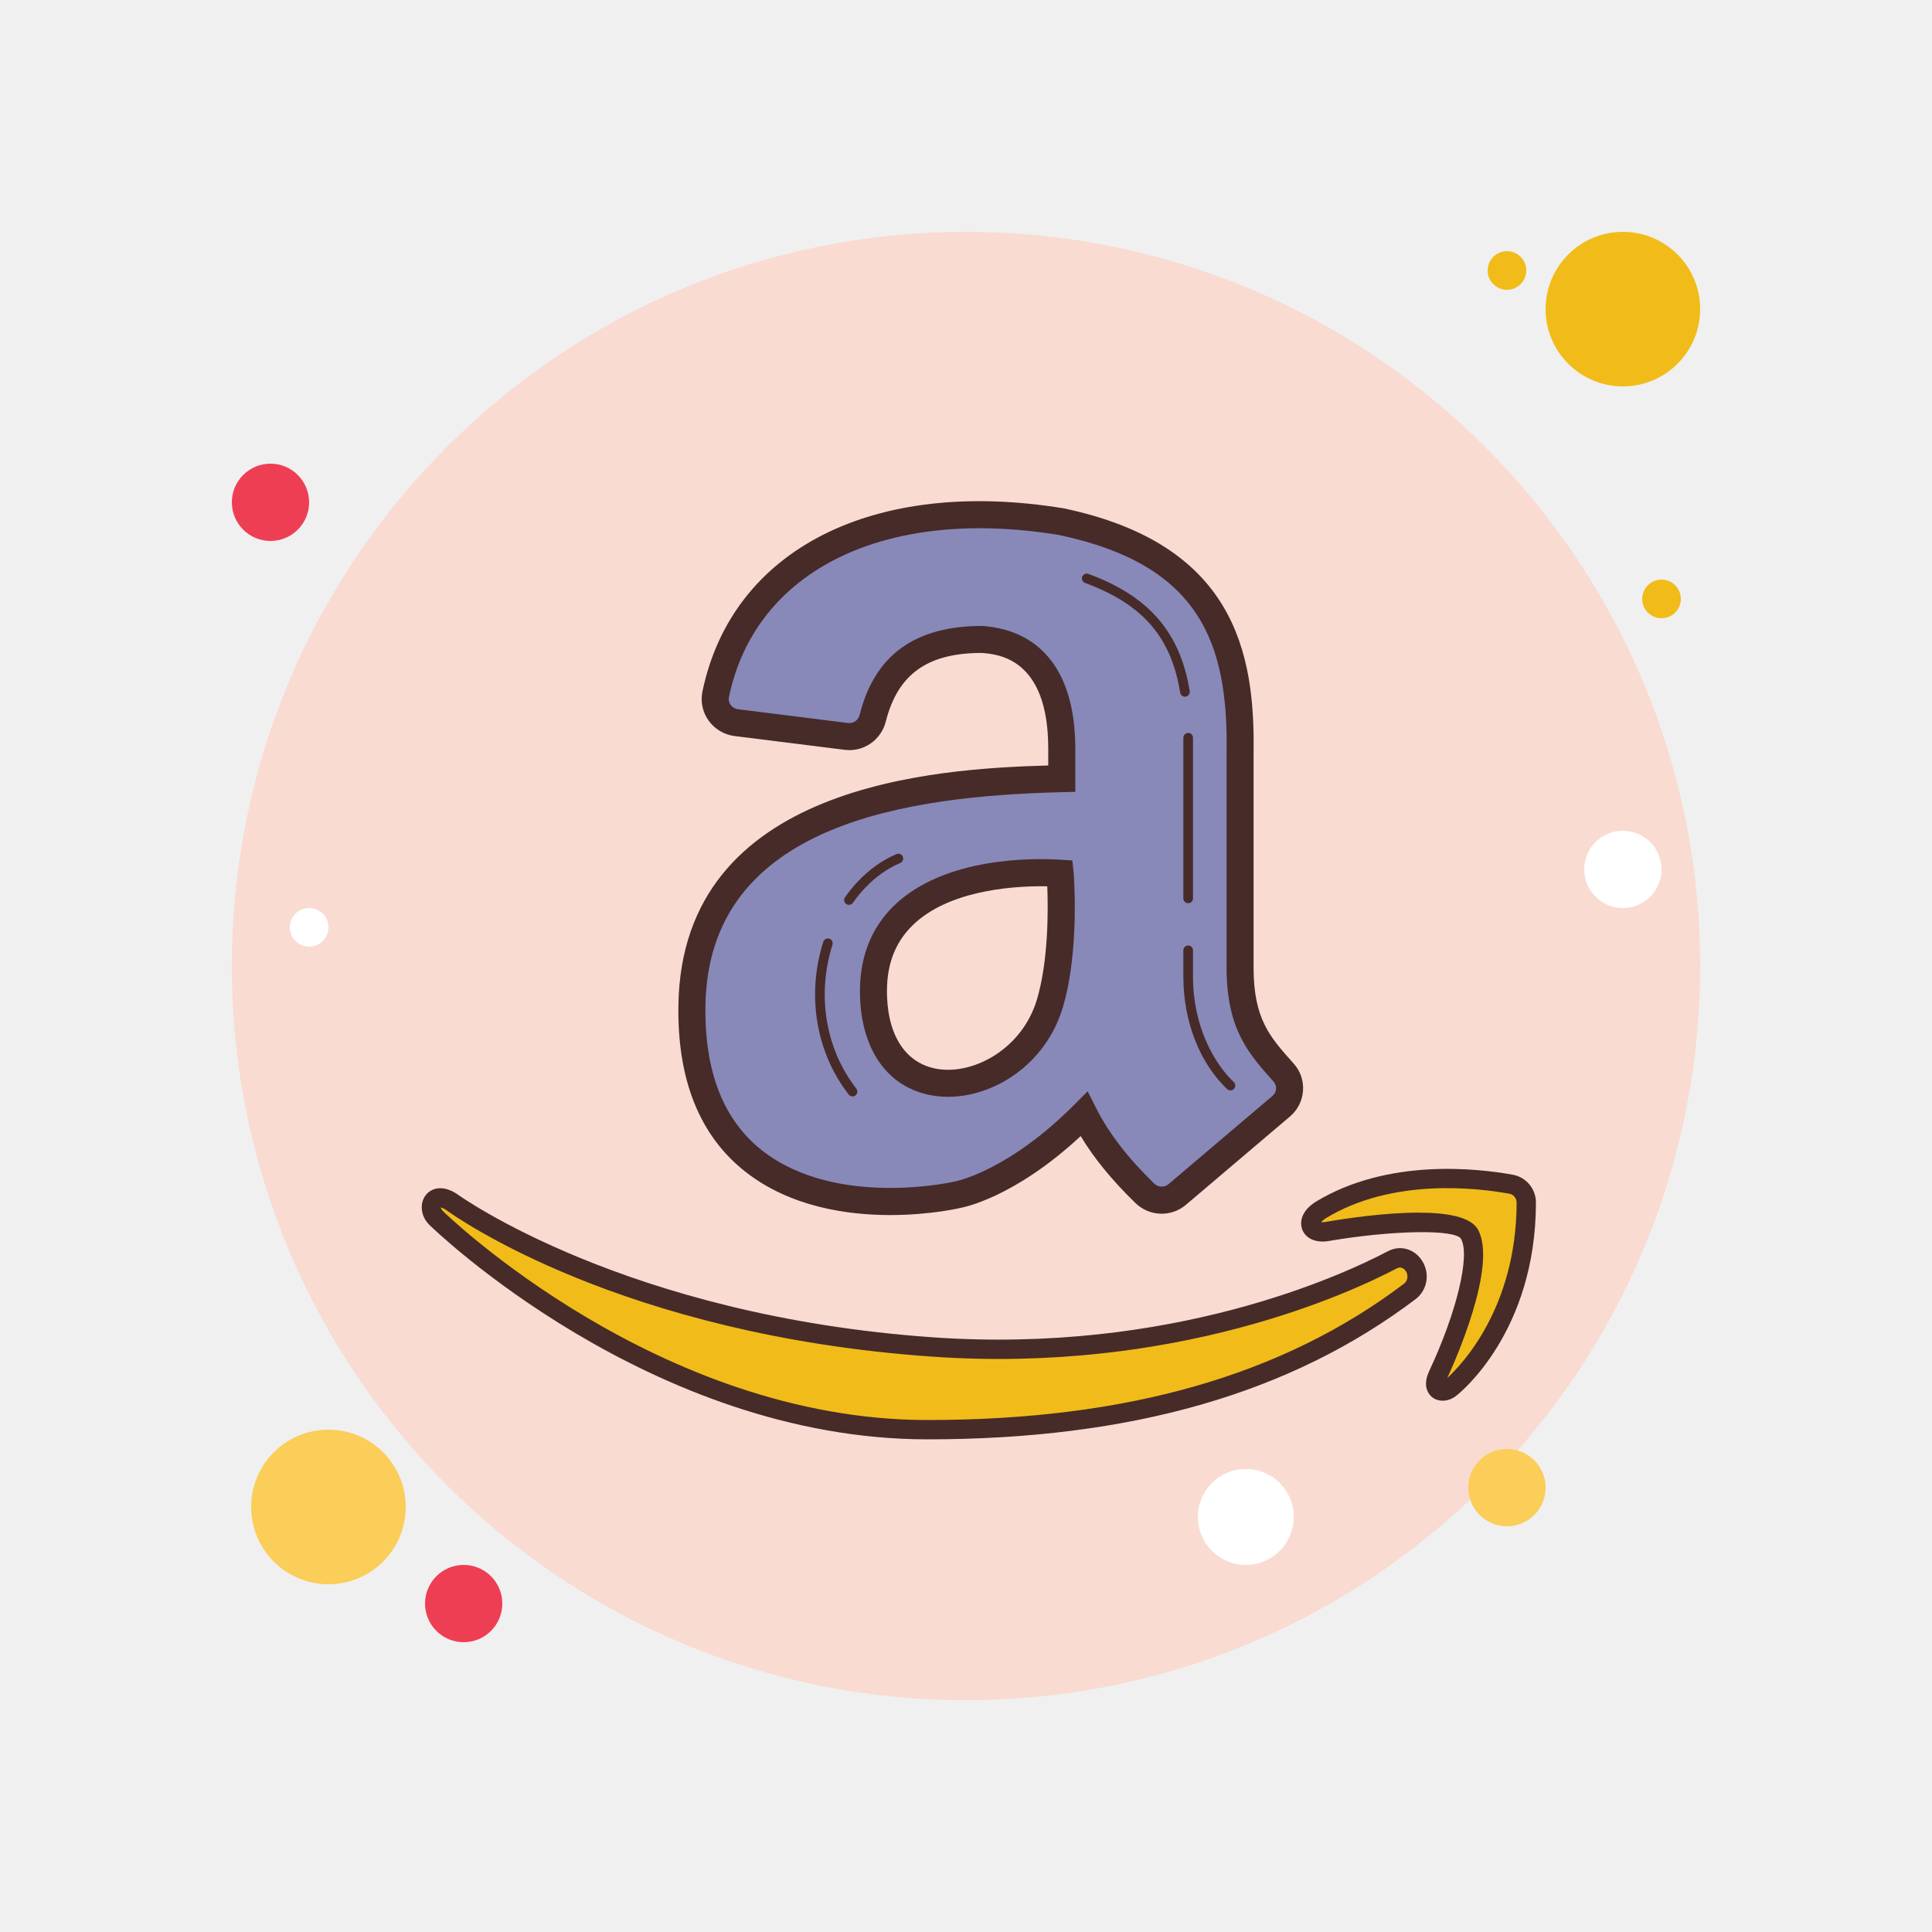
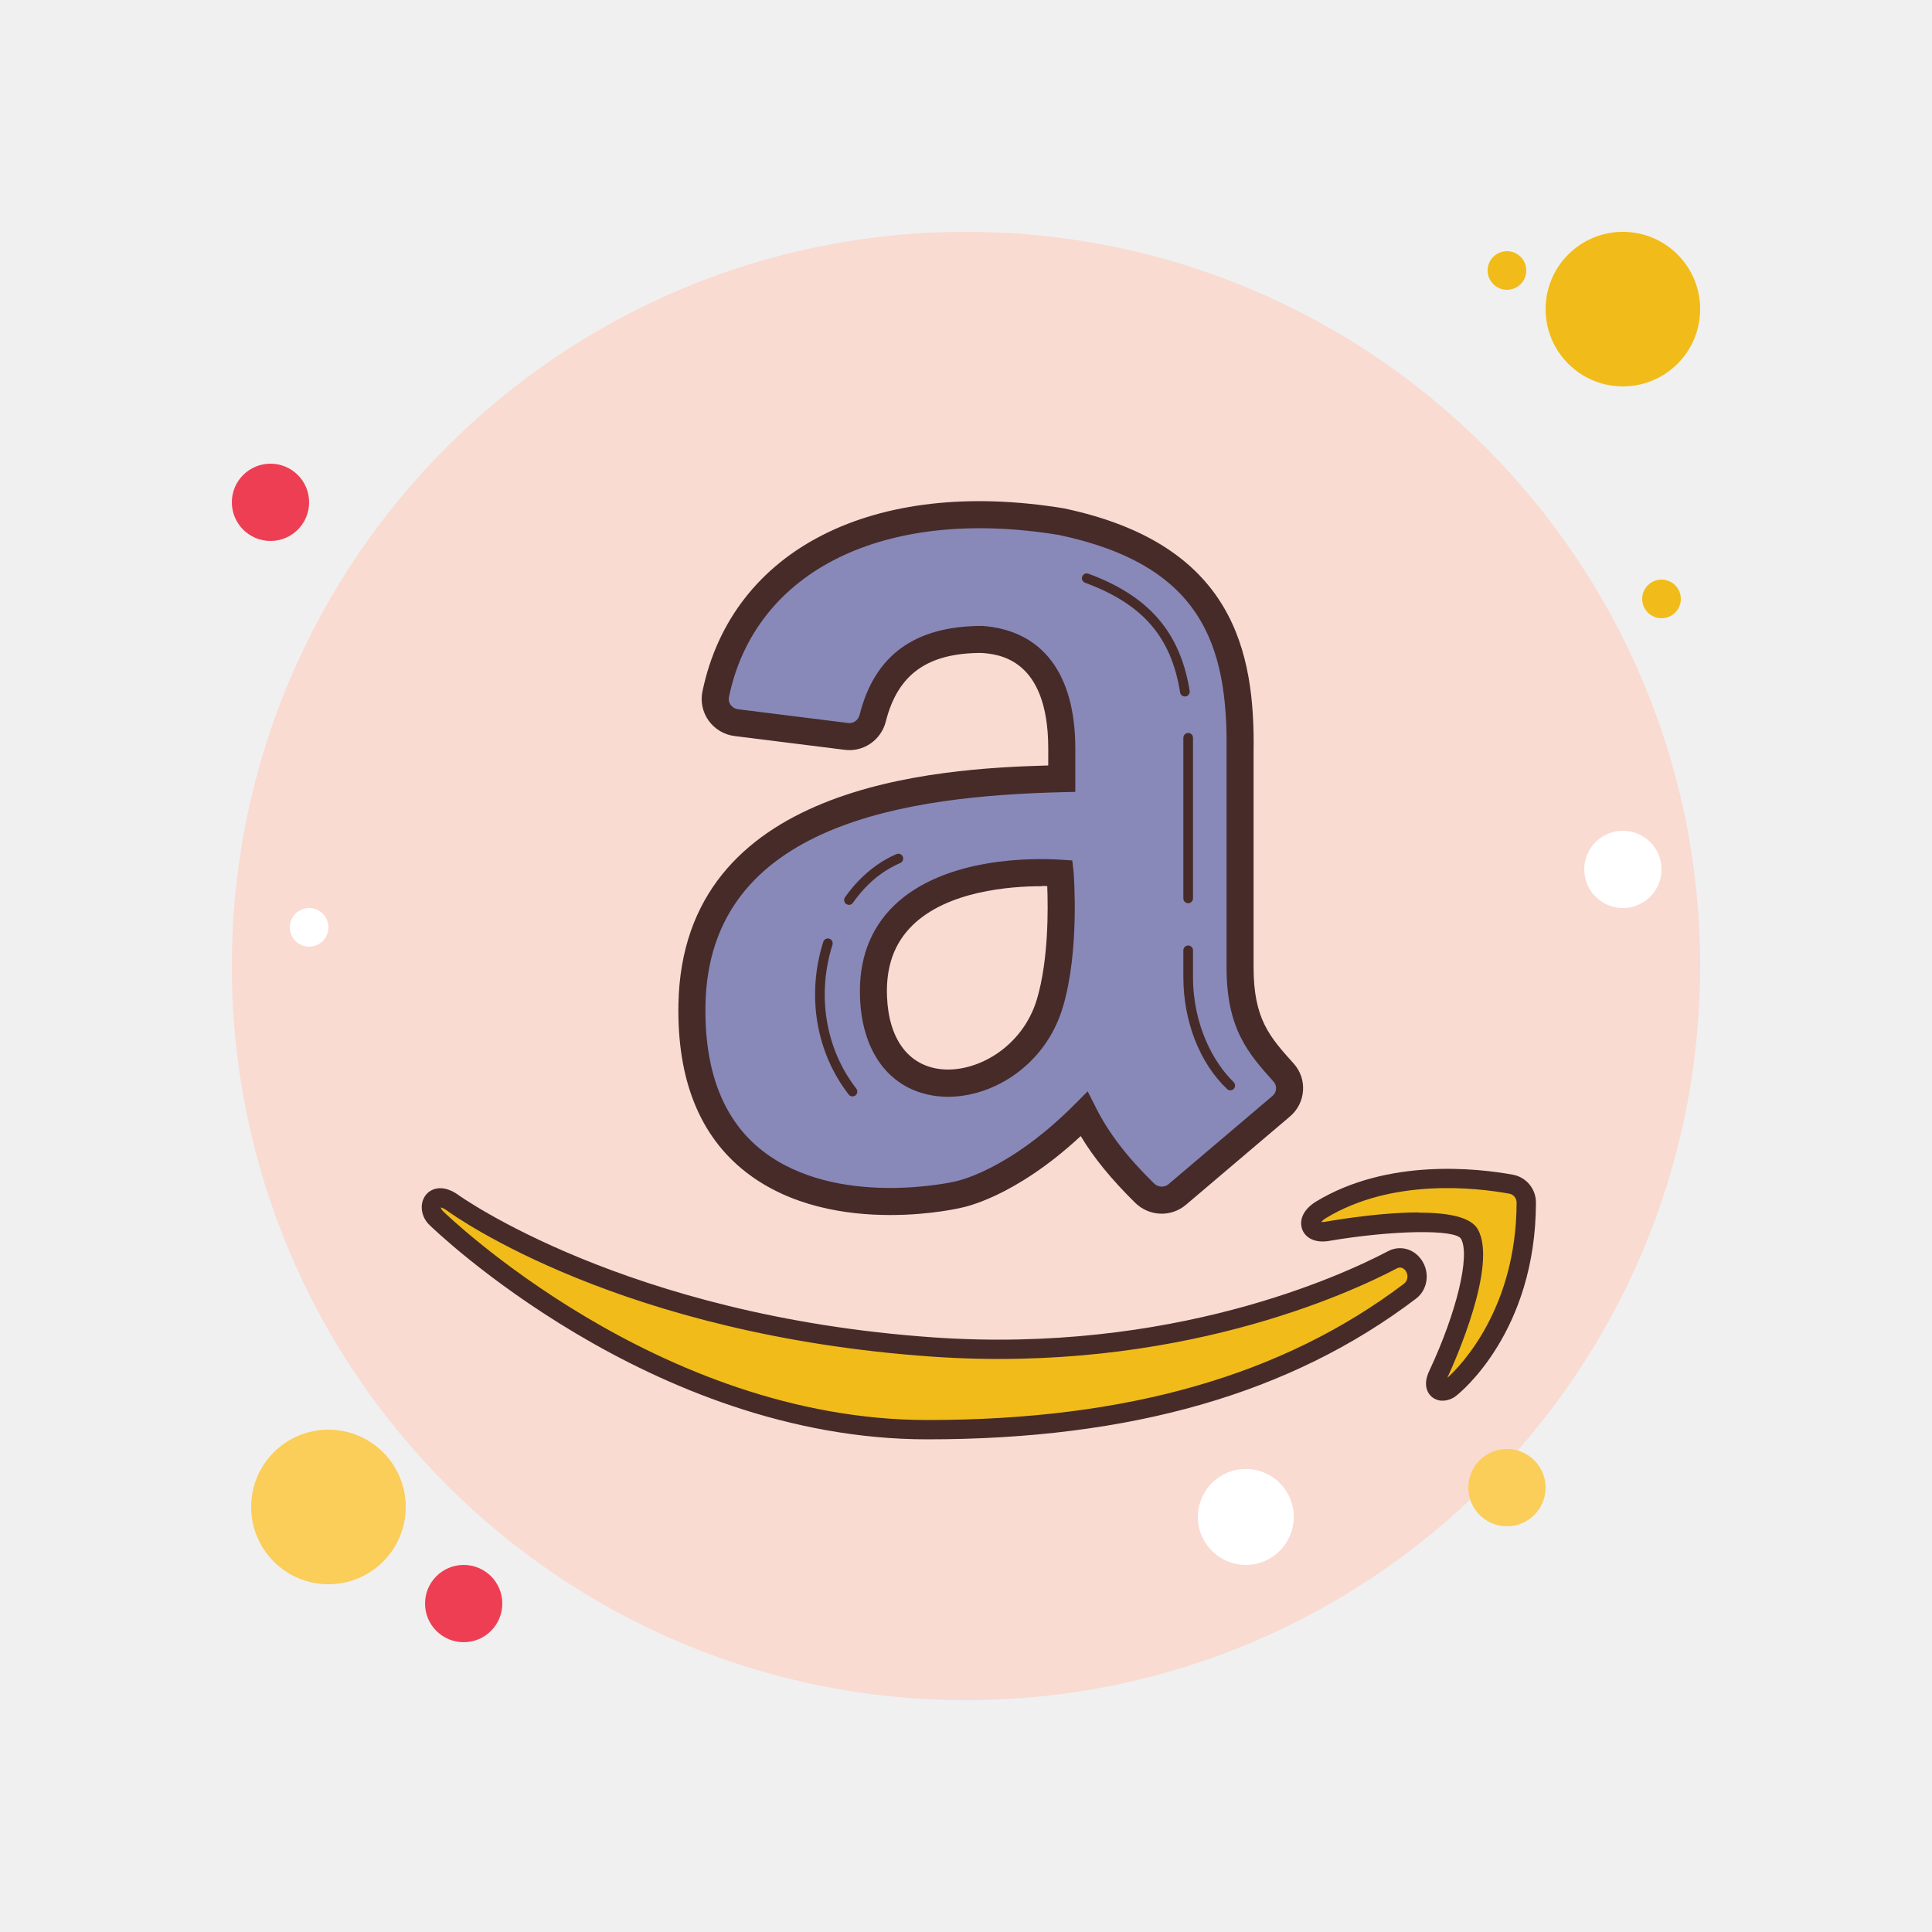
<svg xmlns="http://www.w3.org/2000/svg" width="50" height="50" viewBox="0 0 100 100">
  <circle cx="78" cy="14" r="1" fill="#f1bc19" />
  <circle cx="50" cy="50" r="38" fill="#f9dbd2" />
  <circle cx="84" cy="16" r="4" fill="#f1bc19" />
  <circle cx="14" cy="26" r="2" fill="#ee3e54" />
-   <circle cx="78" cy="77" r="2" fill="#fbcd59" />
-   <circle cx="17" cy="78" r="4" fill="#fbcd59" />
+   <g fill="#fbcd59">
+     <circle cx="78" cy="77" r="2" />
+     <circle cx="17" cy="78" r="4" />
+   </g>
  <circle cx="24" cy="83" r="2" fill="#ee3e54" />
-   <circle cx="64.483" cy="78.517" r="2.483" fill="#fff" />
-   <circle cx="16" cy="48" r="1" fill="#fff" />
+   <g fill="#fff">
+     <circle cx="64.483" cy="78.517" r="2.483" />
+     <circle cx="16" cy="48" r="1" />
+   </g>
  <circle cx="86" cy="31" r="1" fill="#f1bc19" />
  <circle cx="84" cy="45" r="2" fill="#fff" />
-   <g>
-     <path fill="#8889b9" d="M66.441,55.517c-1.305-1.456-2.254-2.544-2.254-5.452V38.937c0.085-5.67-1.41-10.282-9.229-11.932 c-9.242-1.519-16.426,1.757-17.914,8.935c-0.145,0.698,0.351,1.373,1.064,1.463l5.704,0.714c0.63,0.079,1.204-0.332,1.358-0.942 c0.606-2.398,2.103-4.076,5.685-4.076c3.333,0.254,4.102,3.089,4.102,5.649v1.556c-5.706,0.143-18.95,0.682-19.142,11.709 c-0.214,12.228,12.391,10.197,13.801,9.816c0,0,2.845-0.5,6.492-4.161c0.778,1.541,1.885,2.864,3.14,4.092 c0.462,0.452,1.195,0.485,1.688,0.066l5.381-4.568C66.841,56.813,66.898,56.028,66.441,55.517z M54.349,51.917 c-1.474,4.982-8.872,6.177-9.133-0.286c-0.288-7.14,9.195-6.46,9.657-6.432C54.872,45.199,55.186,49.085,54.349,51.917z" />
-     <path fill="#472b29" d="M46.079,62.891c-2.268,0-5.176-0.432-7.475-2.224c-2.383-1.858-3.558-4.774-3.489-8.668 c0.2-11.429,13.346-12.215,19.142-12.378v-0.874c0-4.688-2.601-4.885-3.455-4.951c-2.789,0.002-4.333,1.096-4.953,3.55 c-0.242,0.956-1.149,1.589-2.124,1.465l-5.705-0.714c-0.538-0.067-1.028-0.359-1.343-0.8c-0.311-0.434-0.427-0.981-0.32-1.499 c1.531-7.378,8.875-11.101,18.713-9.484c8.793,1.855,9.894,7.427,9.815,12.633l0,11.118c0,2.668,0.825,3.59,2.075,4.984l0,0 c0.348,0.387,0.52,0.886,0.484,1.405c-0.036,0.522-0.276,0.996-0.676,1.336l-5.381,4.568c-0.771,0.655-1.902,0.613-2.63-0.1 c-1.217-1.19-2.13-2.306-2.821-3.454c-3.44,3.195-6.083,3.691-6.201,3.712C49.735,62.519,48.183,62.891,46.079,62.891z M50.855,32.398c3.116,0.235,4.802,2.489,4.802,6.349v2.239l-0.683,0.017c-7.845,0.197-18.294,1.554-18.46,11.021 c-0.06,3.43,0.933,5.966,2.951,7.539c3.839,2.993,9.909,1.605,9.968,1.589c0.084-0.018,2.765-0.552,6.179-3.979l0.685-0.687 l0.437,0.866c0.658,1.304,1.612,2.545,3.004,3.906c0.205,0.2,0.531,0.215,0.745,0.033l5.381-4.568 c0.11-0.093,0.175-0.222,0.185-0.364c0.009-0.139-0.037-0.272-0.129-0.376l0,0c-1.305-1.457-2.433-2.715-2.433-5.919V38.938 c0.085-5.638-1.357-9.703-8.673-11.247c-9-1.478-15.72,1.813-17.084,8.392c-0.039,0.188,0.038,0.332,0.087,0.401 c0.09,0.126,0.225,0.206,0.378,0.225l5.705,0.714c0.265,0.034,0.523-0.142,0.593-0.419C45.274,33.905,47.356,32.398,50.855,32.398z M49.071,56.771c-0.2,0-0.396-0.012-0.589-0.036c-2.367-0.294-3.849-2.192-3.965-5.076c-0.079-1.956,0.507-3.56,1.742-4.768 c2.62-2.561,7.276-2.479,8.639-2.392l0.605,0.038l0.067,0.605c0.013,0.164,0.315,4.049-0.55,6.972l-0.671-0.198l0.671,0.198 C54.125,55.137,51.41,56.771,49.071,56.771z M53.922,45.872c-1.662,0-4.872,0.249-6.685,2.021c-0.953,0.932-1.386,2.145-1.323,3.71 c0.088,2.174,1.086,3.538,2.739,3.744c1.834,0.229,4.274-1.094,5.023-3.628v0c0.598-2.021,0.577-4.662,0.531-5.844 C54.119,45.873,54.023,45.872,53.922,45.872z" />
-   </g>
-   <g>
-     <path fill="#f1bc19" d="M23.354,62.201c-0.979-0.624-1.313,0.357-0.75,0.87C22.604,63.071,33.687,74,48,74 c13.468,0,20.683-3.911,24.976-7.16c0.439-0.332,0.499-0.999,0.134-1.421c-0.005-0.005-0.009-0.011-0.014-0.016 c-0.263-0.303-0.673-0.382-1.02-0.2c-2.249,1.184-11.235,5.396-23.826,4.515C32,68.58,23.354,62.201,23.354,62.201z" />
-     <path fill="#472b29" d="M48,74.5c-14.352,0-25.635-10.962-25.747-11.073c-0.462-0.421-0.564-1.115-0.219-1.566 c0.26-0.339,0.831-0.564,1.589-0.081c0.009,0.006,0.019,0.012,0.027,0.019c0.086,0.063,8.739,6.308,24.634,7.42 c12.362,0.864,21.156-3.194,23.558-4.458c0.557-0.294,1.212-0.167,1.63,0.314c0.282,0.326,0.411,0.74,0.367,1.154 c-0.042,0.404-0.248,0.772-0.563,1.01C66.821,72.125,58.553,74.5,48,74.5z M22.798,62.5c0.03,0.015,0.046,0.113,0.143,0.201 C23.064,62.823,34.066,73.5,48,73.5c10.327,0,18.398-2.309,24.674-7.058c0.097-0.073,0.158-0.186,0.172-0.318 c0.015-0.139-0.027-0.277-0.114-0.377c-0.125-0.143-0.28-0.175-0.423-0.101c-2.46,1.296-11.463,5.457-24.094,4.571 c-16.026-1.122-24.606-7.21-25.143-7.602C22.921,62.521,22.833,62.503,22.798,62.5z" />
-   </g>
-   <g>
-     <path fill="#f1bc19" d="M68.655,63.745c0,0,6.69-1.146,7.404,0.135s-0.52,4.921-1.624,7.28 c-0.39,0.809,0.216,1.034,0.649,0.674c0,0,3.906-3.056,3.915-9.589c0.001-0.472-0.338-0.869-0.786-0.951 c-2.664-0.485-6.716-0.569-9.84,1.328C67.504,63.164,67.79,63.88,68.655,63.745z" />
-     <path fill="#472b29" d="M74.672,72.501c-0.196,0-0.384-0.059-0.539-0.179c-0.138-0.108-0.558-0.527-0.148-1.378 c1.415-3.022,2.119-5.956,1.638-6.819c-0.284-0.508-3.565-0.454-6.883,0.115c-0.002,0-0.005,0.001-0.007,0.001 c-0.638,0.097-1.157-0.14-1.331-0.608c-0.145-0.39-0.035-0.971,0.708-1.434c3.718-2.258,8.367-1.728,10.194-1.395 c0.694,0.126,1.197,0.733,1.196,1.443c-0.008,6.699-3.939,9.852-4.106,9.982C75.177,72.408,74.919,72.501,74.672,72.501z M73.413,62.766c1.458,0,2.716,0.211,3.083,0.871c1.039,1.862-1.22,6.899-1.584,7.686c0.689-0.628,3.581-3.591,3.588-9.078 c0-0.222-0.161-0.419-0.375-0.458c-1.715-0.313-6.07-0.814-9.492,1.263c-0.129,0.081-0.206,0.156-0.246,0.209 c0.042,0.005,0.105,0.006,0.188-0.007C69.719,63.056,71.703,62.766,73.413,62.766z M68.655,63.745h0.01H68.655z" />
-   </g>
-   <g>
-     <path fill="#472b29" d="M63.688,56.438c-0.062,0-0.124-0.023-0.172-0.068c-1.418-1.34-2.266-3.51-2.266-5.807v-1.375 c0-0.138,0.112-0.25,0.25-0.25s0.25,0.112,0.25,0.25v1.375c0,2.545,1.089,4.48,2.109,5.443c0.1,0.095,0.104,0.253,0.01,0.353 C63.82,56.411,63.754,56.438,63.688,56.438z" />
-   </g>
-   <g>
-     <path fill="#472b29" d="M61.5,46.75c-0.138,0-0.25-0.112-0.25-0.25v-8.313c0-0.138,0.112-0.25,0.25-0.25 s0.25,0.112,0.25,0.25V46.5C61.75,46.638,61.638,46.75,61.5,46.75z" />
-   </g>
-   <g>
-     <path fill="#472b29" d="M61.331,36.06c-0.121,0-0.227-0.087-0.247-0.21c-0.462-2.876-1.934-4.574-4.921-5.677 c-0.13-0.048-0.196-0.192-0.148-0.321c0.048-0.129,0.194-0.195,0.321-0.148c3.137,1.158,4.753,3.03,5.242,6.067 c0.021,0.136-0.071,0.265-0.208,0.287C61.358,36.059,61.344,36.06,61.331,36.06z" />
-   </g>
-   <g>
-     <path fill="#472b29" d="M44.125,56.75c-0.074,0-0.148-0.033-0.197-0.097c-1.695-2.185-2.188-5.139-1.316-7.904 c0.041-0.132,0.184-0.204,0.313-0.163c0.132,0.042,0.205,0.182,0.163,0.314c-0.822,2.608-0.36,5.392,1.234,7.447 c0.085,0.109,0.065,0.266-0.044,0.351C44.233,56.733,44.179,56.75,44.125,56.75z" />
-   </g>
-   <g>
-     <path fill="#472b29" d="M43.943,46.835c-0.05,0-0.1-0.015-0.144-0.045c-0.113-0.079-0.141-0.235-0.061-0.348 c0.208-0.296,0.436-0.576,0.678-0.831c0.591-0.622,1.259-1.094,1.985-1.404c0.128-0.054,0.274,0.005,0.328,0.132 c0.054,0.127-0.005,0.274-0.132,0.328c-0.664,0.283-1.275,0.716-1.819,1.288c-0.225,0.237-0.437,0.497-0.631,0.773 C44.1,46.798,44.022,46.835,43.943,46.835z" />
-   </g>
+   <path fill="#8889b9" d="M66.44 55.517c-1.305-1.456-2.254-2.544-2.254-5.452V38.937c.085-5.67-1.4-10.282-9.23-11.932-9.242-1.52-16.426 1.757-17.914 8.935-.145.698.35 1.373 1.064 1.463l5.704.714c.63.08 1.204-.332 1.358-.942.606-2.398 2.103-4.076 5.685-4.076 3.333.254 4.102 3.09 4.102 5.65v1.556c-5.706.143-18.95.682-19.142 11.71-.214 12.228 12.39 10.197 13.8 9.816 0 0 2.845-.5 6.492-4.16.778 1.54 1.885 2.864 3.14 4.092.462.452 1.195.485 1.688.066l5.38-4.568c.524-.445.58-1.23.124-1.74zm-12.092-3.6c-1.474 4.982-8.872 6.177-9.133-.286-.288-7.14 9.195-6.46 9.657-6.432-.001 0 .313 3.886-.524 6.718z" />
+   <path fill="#472b29" d="M46.08 62.89c-2.268 0-5.176-.432-7.475-2.224-2.383-1.858-3.558-4.774-3.49-8.668.2-11.43 13.346-12.215 19.142-12.378v-.874c0-4.688-2.6-4.885-3.455-4.95-2.79.002-4.333 1.096-4.953 3.55-.242.956-1.15 1.59-2.124 1.465l-5.705-.714a1.95 1.95 0 0 1-1.343-.8c-.31-.434-.427-.98-.32-1.5 1.53-7.378 8.875-11.1 18.713-9.484 8.793 1.855 9.894 7.427 9.815 12.633v11.118c0 2.668.825 3.6 2.075 4.984h0a1.89 1.89 0 0 1 .484 1.405 1.91 1.91 0 0 1-.676 1.336l-5.38 4.568c-.77.655-1.902.613-2.63-.1-1.217-1.2-2.13-2.306-2.82-3.454-3.44 3.195-6.083 3.69-6.2 3.712 0 .003-1.552.375-3.656.375zm4.776-30.493c3.116.235 4.802 2.49 4.802 6.35v2.24l-.683.017c-7.845.197-18.294 1.554-18.46 11.02-.06 3.43.933 5.966 2.95 7.54 3.84 2.993 9.91 1.605 9.968 1.59.084-.018 2.765-.552 6.18-3.98l.685-.687.437.866c.658 1.304 1.612 2.545 3.004 3.906.205.2.53.215.745.033l5.38-4.568a.52.52 0 0 0 .185-.364c.01-.14-.037-.272-.13-.376h0c-1.305-1.457-2.433-2.715-2.433-5.92V38.938c.085-5.638-1.357-9.703-8.673-11.247-9-1.478-15.72 1.813-17.084 8.392a.51.51 0 0 0 .087.401c.1.126.225.206.378.225l5.705.714c.265.034.523-.142.593-.42.78-3.1 2.863-4.606 6.362-4.606zM49.07 56.77c-.2 0-.396-.012-.59-.036-2.367-.294-3.85-2.192-3.965-5.076-.08-1.956.507-3.56 1.742-4.768 2.62-2.56 7.276-2.48 8.64-2.392l.605.038.067.605c.013.164.315 4.05-.55 6.972l-.67-.198.67.198c-.895 3.023-3.6 4.657-5.95 4.657zm4.85-10.9c-1.662 0-4.872.25-6.685 2.02-.953.932-1.386 2.145-1.323 3.7.088 2.174 1.086 3.538 2.74 3.744 1.834.23 4.274-1.094 5.023-3.628h0c.598-2.02.577-4.662.53-5.844l-.285-.003z" />
+   <path fill="#f1bc19" d="M23.354 62.2c-.98-.624-1.313.357-.75.87C22.604 63.07 33.687 74 48 74c13.468 0 20.683-3.91 24.976-7.16.44-.332.5-1 .134-1.42-.005-.005-.01-.01-.014-.016-.263-.303-.673-.382-1.02-.2-2.25 1.184-11.235 5.396-23.826 4.515C32 68.58 23.354 62.2 23.354 62.2z" />
+   <path fill="#472b29" d="M48 74.5c-14.352 0-25.635-10.962-25.747-11.073-.462-.42-.564-1.115-.22-1.566.26-.34.83-.564 1.59-.08.01.006.02.012.027.02.086.063 8.74 6.308 24.634 7.42 12.362.864 21.156-3.194 23.558-4.458.557-.294 1.212-.167 1.63.314a1.51 1.51 0 0 1 .367 1.154c-.042.404-.248.772-.563 1C66.82 72.125 58.553 74.5 48 74.5zm-25.202-12c.03.015.046.113.143.2.123.122 11.125 10.8 25.06 10.8 10.327 0 18.398-2.31 24.674-7.058a.45.45 0 0 0 .172-.318c.015-.14-.027-.277-.114-.377-.125-.143-.28-.175-.423-.1-2.46 1.296-11.463 5.457-24.094 4.57-16.026-1.122-24.606-7.2-25.143-7.602-.15-.094-.24-.112-.274-.115z" />
+   <path fill="#f1bc19" d="M68.655 63.745s6.7-1.146 7.404.135-.52 4.92-1.624 7.28c-.4.81.216 1.034.65.674 0 0 3.906-3.056 3.915-9.59.001-.472-.338-.87-.786-.95-2.664-.485-6.716-.57-9.84 1.328-.87.542-.583 1.258.282 1.123z" />
+   <path d="M74.672 72.5a.87.87 0 0 1-.539-.179c-.138-.108-.558-.527-.148-1.378 1.415-3.022 2.12-5.956 1.638-6.82-.284-.508-3.565-.454-6.883.115-.645.098-1.164-.14-1.338-.607-.145-.4-.035-.97.708-1.434 3.718-2.258 8.367-1.728 10.194-1.395a1.46 1.46 0 0 1 1.196 1.443c-.008 6.7-3.94 9.852-4.106 9.982a1.14 1.14 0 0 1-.722.272zm-1.26-9.735c1.458 0 2.716.2 3.083.87 1.04 1.862-1.22 6.9-1.584 7.686.7-.628 3.58-3.6 3.588-9.078 0-.222-.16-.42-.375-.458-1.715-.313-6.07-.814-9.492 1.263-.13.08-.206.156-.246.2a.7.7 0 0 0 .188-.007c1.144-.196 3.128-.486 4.838-.486zm-4.758.98h0zm-4.966-7.307c-.062 0-.124-.023-.172-.068-1.418-1.34-2.266-3.5-2.266-5.807v-1.375a.25.25 0 1 1 .5 0v1.375c0 2.545 1.1 4.48 2.1 5.443a.25.25 0 0 1-.171.432zM61.5 46.75a.25.25 0 0 1-.25-.25v-8.313a.25.25 0 1 1 .5 0V46.5a.25.25 0 0 1-.25.25zm-.17-10.7a.25.25 0 0 1-.247-.21c-.462-2.876-1.934-4.574-4.92-5.677a.25.25 0 0 1-.148-.321.25.25 0 0 1 .32-.148c3.137 1.158 4.753 3.03 5.242 6.067.02.136-.07.265-.208.287l-.04.002zm-17.205 20.7c-.074 0-.148-.033-.197-.097-1.695-2.185-2.188-5.14-1.316-7.904a.25.25 0 0 1 .313-.163.25.25 0 0 1 .163.314c-.822 2.608-.36 5.392 1.234 7.447a.25.25 0 0 1-.197.403zm-.182-9.915c-.05 0-.1-.015-.144-.045a.25.25 0 0 1-.061-.348c.208-.296.436-.576.678-.83.6-.622 1.26-1.094 1.985-1.404a.25.25 0 0 1 .196.46 5.48 5.48 0 0 0-1.819 1.288c-.225.237-.437.497-.63.773-.047.07-.125.107-.204.107z" fill="#472b29" />
</svg>
